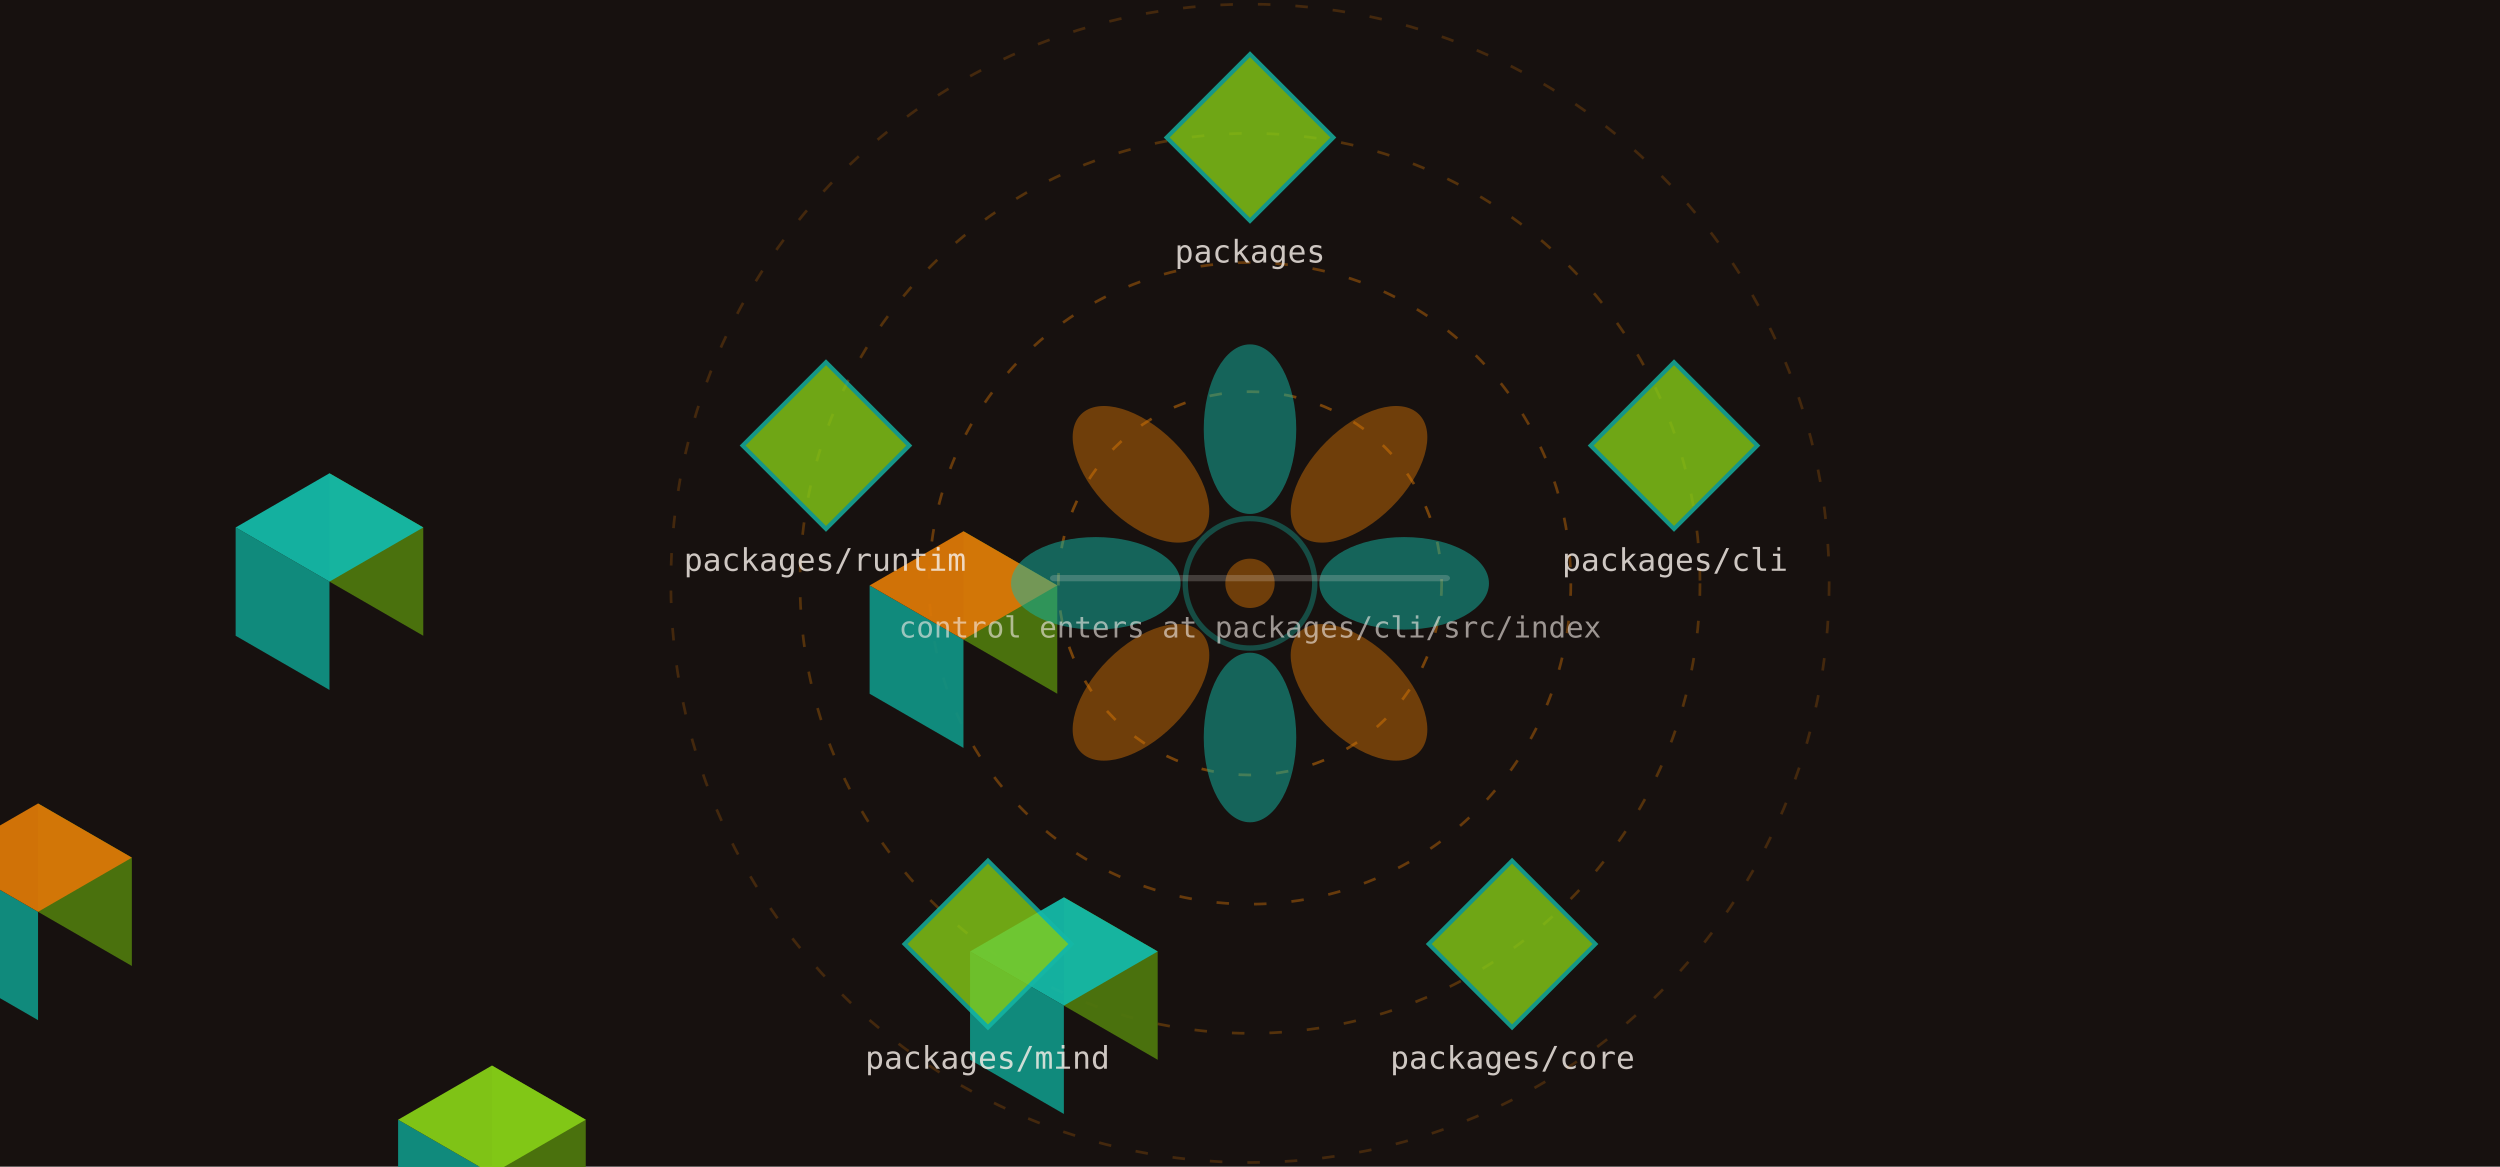
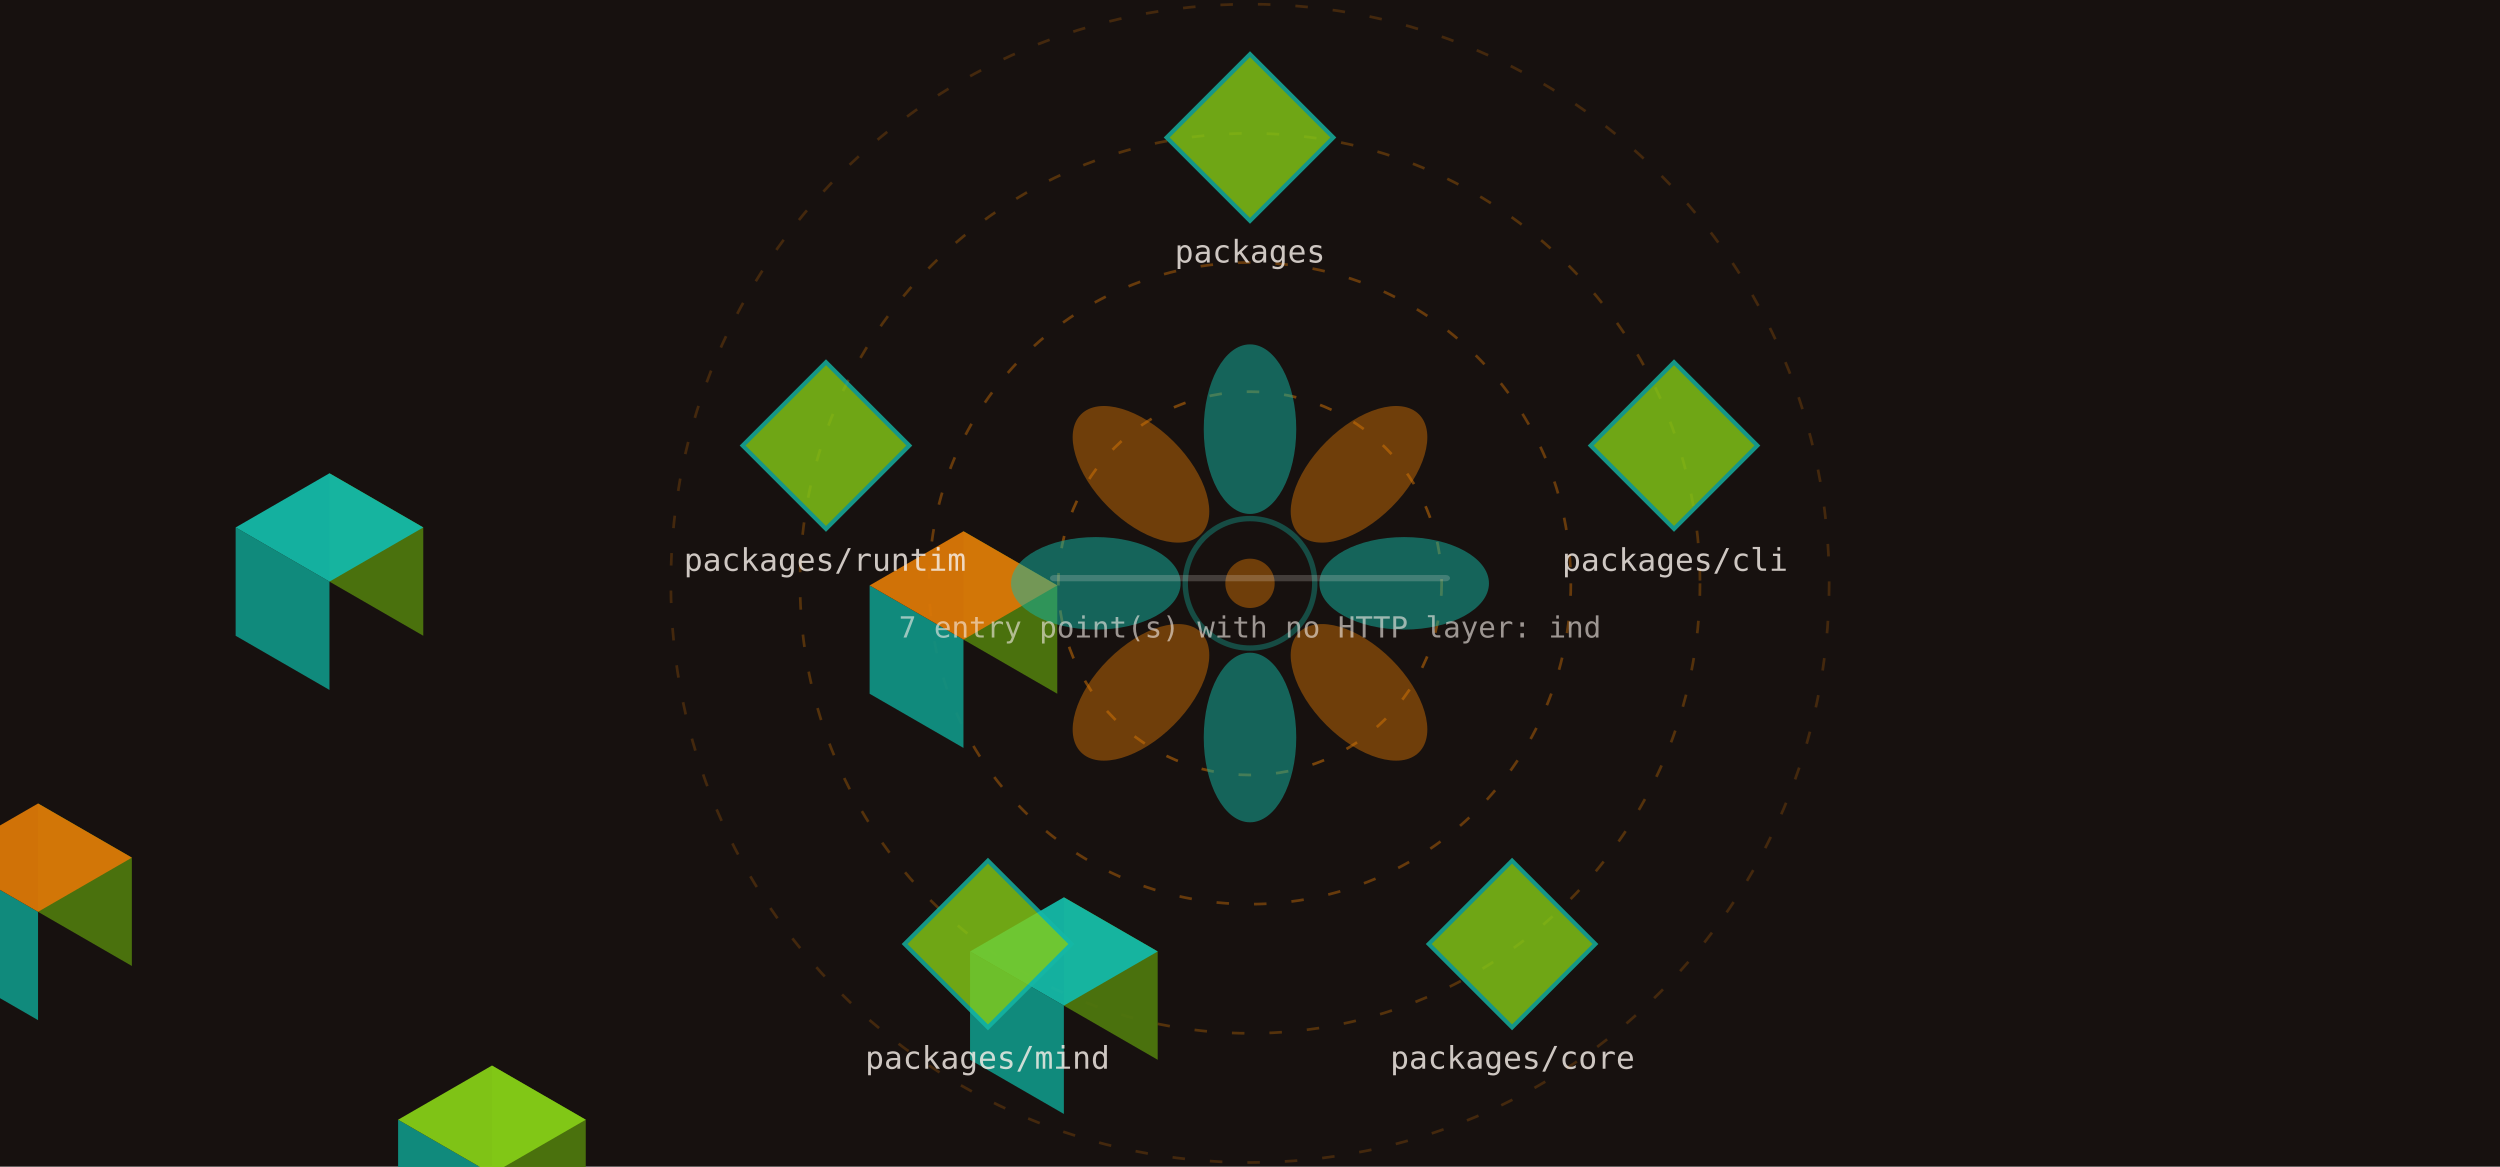
<svg xmlns="http://www.w3.org/2000/svg" viewBox="0 0 1200 560" width="1200" height="560" role="img" aria-label="seai-mind workflow">
  <rect width="1200" height="560" fill="#17110f" />
  <defs>
    <linearGradient id="gk" x1="0" y1="0" x2="1" y2="1">
      <stop offset="0%" stop-color="#d97706" />
      <stop offset="100%" stop-color="#14b8a6" />
    </linearGradient>
  </defs>
  <circle cx="600.00" cy="280.00" r="92.00" fill="none" stroke="rgba(217,119,6,0.500)" stroke-width="1.30" opacity="1.00" stroke-dasharray="6 12" />
  <g>
    <circle cx="600.00" cy="280.00" r="92.00" fill="none" stroke="#84cc16" stroke-width="2.60" opacity="0.00" />
    <animate attributeName="opacity" values="0;0.85;0" dur="18.3s" begin="0.0s" repeatCount="indefinite" />
  </g>
  <circle cx="600.00" cy="280.00" r="154.00" fill="none" stroke="rgba(217,119,6,0.410)" stroke-width="1.30" opacity="1.00" stroke-dasharray="6 12" />
  <g>
    <circle cx="600.00" cy="280.00" r="154.00" fill="none" stroke="#84cc16" stroke-width="2.60" opacity="0.00" />
    <animate attributeName="opacity" values="0;0.85;0" dur="18.3s" begin="0.6s" repeatCount="indefinite" />
  </g>
  <circle cx="600.00" cy="280.00" r="216.00" fill="none" stroke="rgba(217,119,6,0.320)" stroke-width="1.30" opacity="1.00" stroke-dasharray="6 12" />
  <g>
    <circle cx="600.00" cy="280.00" r="216.00" fill="none" stroke="#84cc16" stroke-width="2.60" opacity="0.00" />
    <animate attributeName="opacity" values="0;0.85;0" dur="18.3s" begin="1.2s" repeatCount="indefinite" />
  </g>
  <circle cx="600.00" cy="280.00" r="278.00" fill="none" stroke="rgba(217,119,6,0.230)" stroke-width="1.30" opacity="1.00" stroke-dasharray="6 12" />
  <g>
    <circle cx="600.00" cy="280.00" r="278.00" fill="none" stroke="#84cc16" stroke-width="2.60" opacity="0.00" />
    <animate attributeName="opacity" values="0;0.85;0" dur="18.3s" begin="1.8s" repeatCount="indefinite" />
  </g>
  <polygon points="462.46,307.00 507.49,333.00 507.49,281.00 462.46,255.00" fill="#4d760d" opacity="0.95" />
  <polygon points="417.42,333.00 462.46,359.00 462.46,307.00 417.42,281.00" fill="#109081" opacity="0.95" />
  <polygon points="462.46,255.00 507.49,281.00 462.46,307.00 417.42,281.00" fill="#d97706" opacity="0.95" />
  <text x="600" y="126" font-family="ui-monospace,Menlo,monospace" font-size="15" fill="rgba(246,239,233,0.820)" text-anchor="middle">packages</text>
  <g>
    <polygon points="600.00,26.00 640.00,66.00 600.00,106.00 560.00,66.00" fill="#84cc16" opacity="0.80" stroke="#14b8a6" stroke-width="2" />
    <animate attributeName="opacity" values="0.25;1.0;0.25" dur="18.3s" begin="0.0s" repeatCount="indefinite" />
  </g>
  <polygon points="510.66,482.70 555.69,508.70 555.69,456.70 510.66,430.70" fill="#4d760d" opacity="0.95" />
  <polygon points="465.62,508.70 510.66,534.70 510.66,482.70 465.62,456.70" fill="#109081" opacity="0.95" />
  <polygon points="510.66,430.70 555.69,456.70 510.66,482.70 465.62,456.70" fill="#14b8a6" opacity="0.95" />
  <text x="804" y="274" font-family="ui-monospace,Menlo,monospace" font-size="15" fill="rgba(246,239,233,0.820)" text-anchor="middle">packages/cli</text>
  <g>
    <polygon points="803.53,173.87 843.53,213.87 803.53,253.87 763.53,213.87" fill="#84cc16" opacity="0.80" stroke="#14b8a6" stroke-width="2" />
    <animate attributeName="opacity" values="0.25;1.0;0.25" dur="18.3s" begin="3.66s" repeatCount="indefinite" />
  </g>
  <polygon points="236.13,563.46 281.16,589.46 281.16,537.46 236.13,511.46" fill="#4d760d" opacity="0.95" />
  <polygon points="191.09,589.46 236.13,615.46 236.13,563.46 191.09,537.46" fill="#109081" opacity="0.95" />
  <polygon points="236.13,511.46 281.16,537.46 236.13,563.46 191.09,537.46" fill="#84cc16" opacity="0.95" />
  <text x="726" y="513" font-family="ui-monospace,Menlo,monospace" font-size="15" fill="rgba(246,239,233,0.820)" text-anchor="middle">packages/core</text>
  <g>
    <polygon points="725.79,413.13 765.79,453.13 725.79,493.13 685.79,453.13" fill="#84cc16" opacity="0.80" stroke="#14b8a6" stroke-width="2" />
    <animate attributeName="opacity" values="0.25;1.0;0.25" dur="18.3s" begin="7.32s" repeatCount="indefinite" />
  </g>
  <polygon points="18.26,437.67 63.29,463.67 63.29,411.67 18.26,385.67" fill="#4d760d" opacity="0.95" />
  <polygon points="-26.77,463.67 18.26,489.67 18.26,437.67 -26.77,411.67" fill="#109081" opacity="0.95" />
  <polygon points="18.26,385.67 63.29,411.67 18.26,437.67 -26.77,411.67" fill="#d97706" opacity="0.95" />
  <text x="474" y="513" font-family="ui-monospace,Menlo,monospace" font-size="15" fill="rgba(246,239,233,0.820)" text-anchor="middle">packages/mind</text>
  <g>
    <polygon points="474.21,413.13 514.21,453.13 474.21,493.13 434.21,453.13" fill="#84cc16" opacity="0.80" stroke="#14b8a6" stroke-width="2" />
    <animate attributeName="opacity" values="0.25;1.0;0.25" dur="18.3s" begin="10.98s" repeatCount="indefinite" />
  </g>
  <polygon points="158.14,279.17 203.17,305.17 203.17,253.17 158.14,227.17" fill="#4d760d" opacity="0.95" />
  <polygon points="113.11,305.17 158.14,331.17 158.14,279.17 113.11,253.17" fill="#109081" opacity="0.95" />
  <polygon points="158.14,227.17 203.17,253.17 158.14,279.17 113.11,253.17" fill="#14b8a6" opacity="0.95" />
  <text x="396" y="274" font-family="ui-monospace,Menlo,monospace" font-size="15" fill="rgba(246,239,233,0.820)" text-anchor="middle">packages/runtim</text>
  <g>
    <polygon points="396.47,173.87 436.47,213.87 396.47,253.87 356.47,213.87" fill="#84cc16" opacity="0.80" stroke="#14b8a6" stroke-width="2" />
    <animate attributeName="opacity" values="0.25;1.0;0.25" dur="18.3s" begin="14.64s" repeatCount="indefinite" />
  </g>
  <ellipse cx="600.00" cy="206.00" rx="22.20" ry="40.70" fill="rgba(20,184,166,0.500)" opacity="1.00" transform="rotate(0.0 600.00 206.00)" />
  <ellipse cx="652.33" cy="227.67" rx="22.20" ry="40.70" fill="rgba(217,119,6,0.450)" opacity="1.00" transform="rotate(45.0 652.33 227.67)" />
  <ellipse cx="674.00" cy="280.00" rx="22.20" ry="40.70" fill="rgba(20,184,166,0.500)" opacity="1.00" transform="rotate(90.0 674.00 280.00)" />
  <ellipse cx="652.33" cy="332.33" rx="22.20" ry="40.70" fill="rgba(217,119,6,0.450)" opacity="1.00" transform="rotate(135.0 652.33 332.33)" />
  <ellipse cx="600.00" cy="354.00" rx="22.20" ry="40.70" fill="rgba(20,184,166,0.500)" opacity="1.00" transform="rotate(180.0 600.00 354.00)" />
  <ellipse cx="547.67" cy="332.33" rx="22.20" ry="40.70" fill="rgba(217,119,6,0.450)" opacity="1.00" transform="rotate(225.0 547.67 332.33)" />
  <ellipse cx="526.00" cy="280.00" rx="22.20" ry="40.70" fill="rgba(20,184,166,0.500)" opacity="1.00" transform="rotate(270.0 526.00 280.00)" />
  <ellipse cx="547.67" cy="227.67" rx="22.20" ry="40.70" fill="rgba(217,119,6,0.450)" opacity="1.00" transform="rotate(315.0 547.67 227.67)" />
  <circle cx="600.00" cy="280.00" r="31.08" fill="none" stroke="rgba(20,184,166,0.500)" stroke-width="2.59" opacity="0.70" />
  <circle cx="600.00" cy="280.00" r="11.84" fill="rgba(217,119,6,0.450)" opacity="1.00" />
  <rect x="504.00" y="276.00" width="192.00" height="3.00" rx="2.00" fill="rgba(246,239,233,0.200)" opacity="1.00" />
-   <text x="600" y="306" font-family="ui-monospace,Menlo,monospace" font-size="14" fill="rgba(246,239,233,0.600)" text-anchor="middle">control enters at packages/cli/src/index</text>
+   <text x="600" y="306" font-family="ui-monospace,Menlo,monospace" font-size="14" fill="rgba(246,239,233,0.600)" text-anchor="middle">7 entry point(s) with no HTTP layer: ind</text>
</svg>
